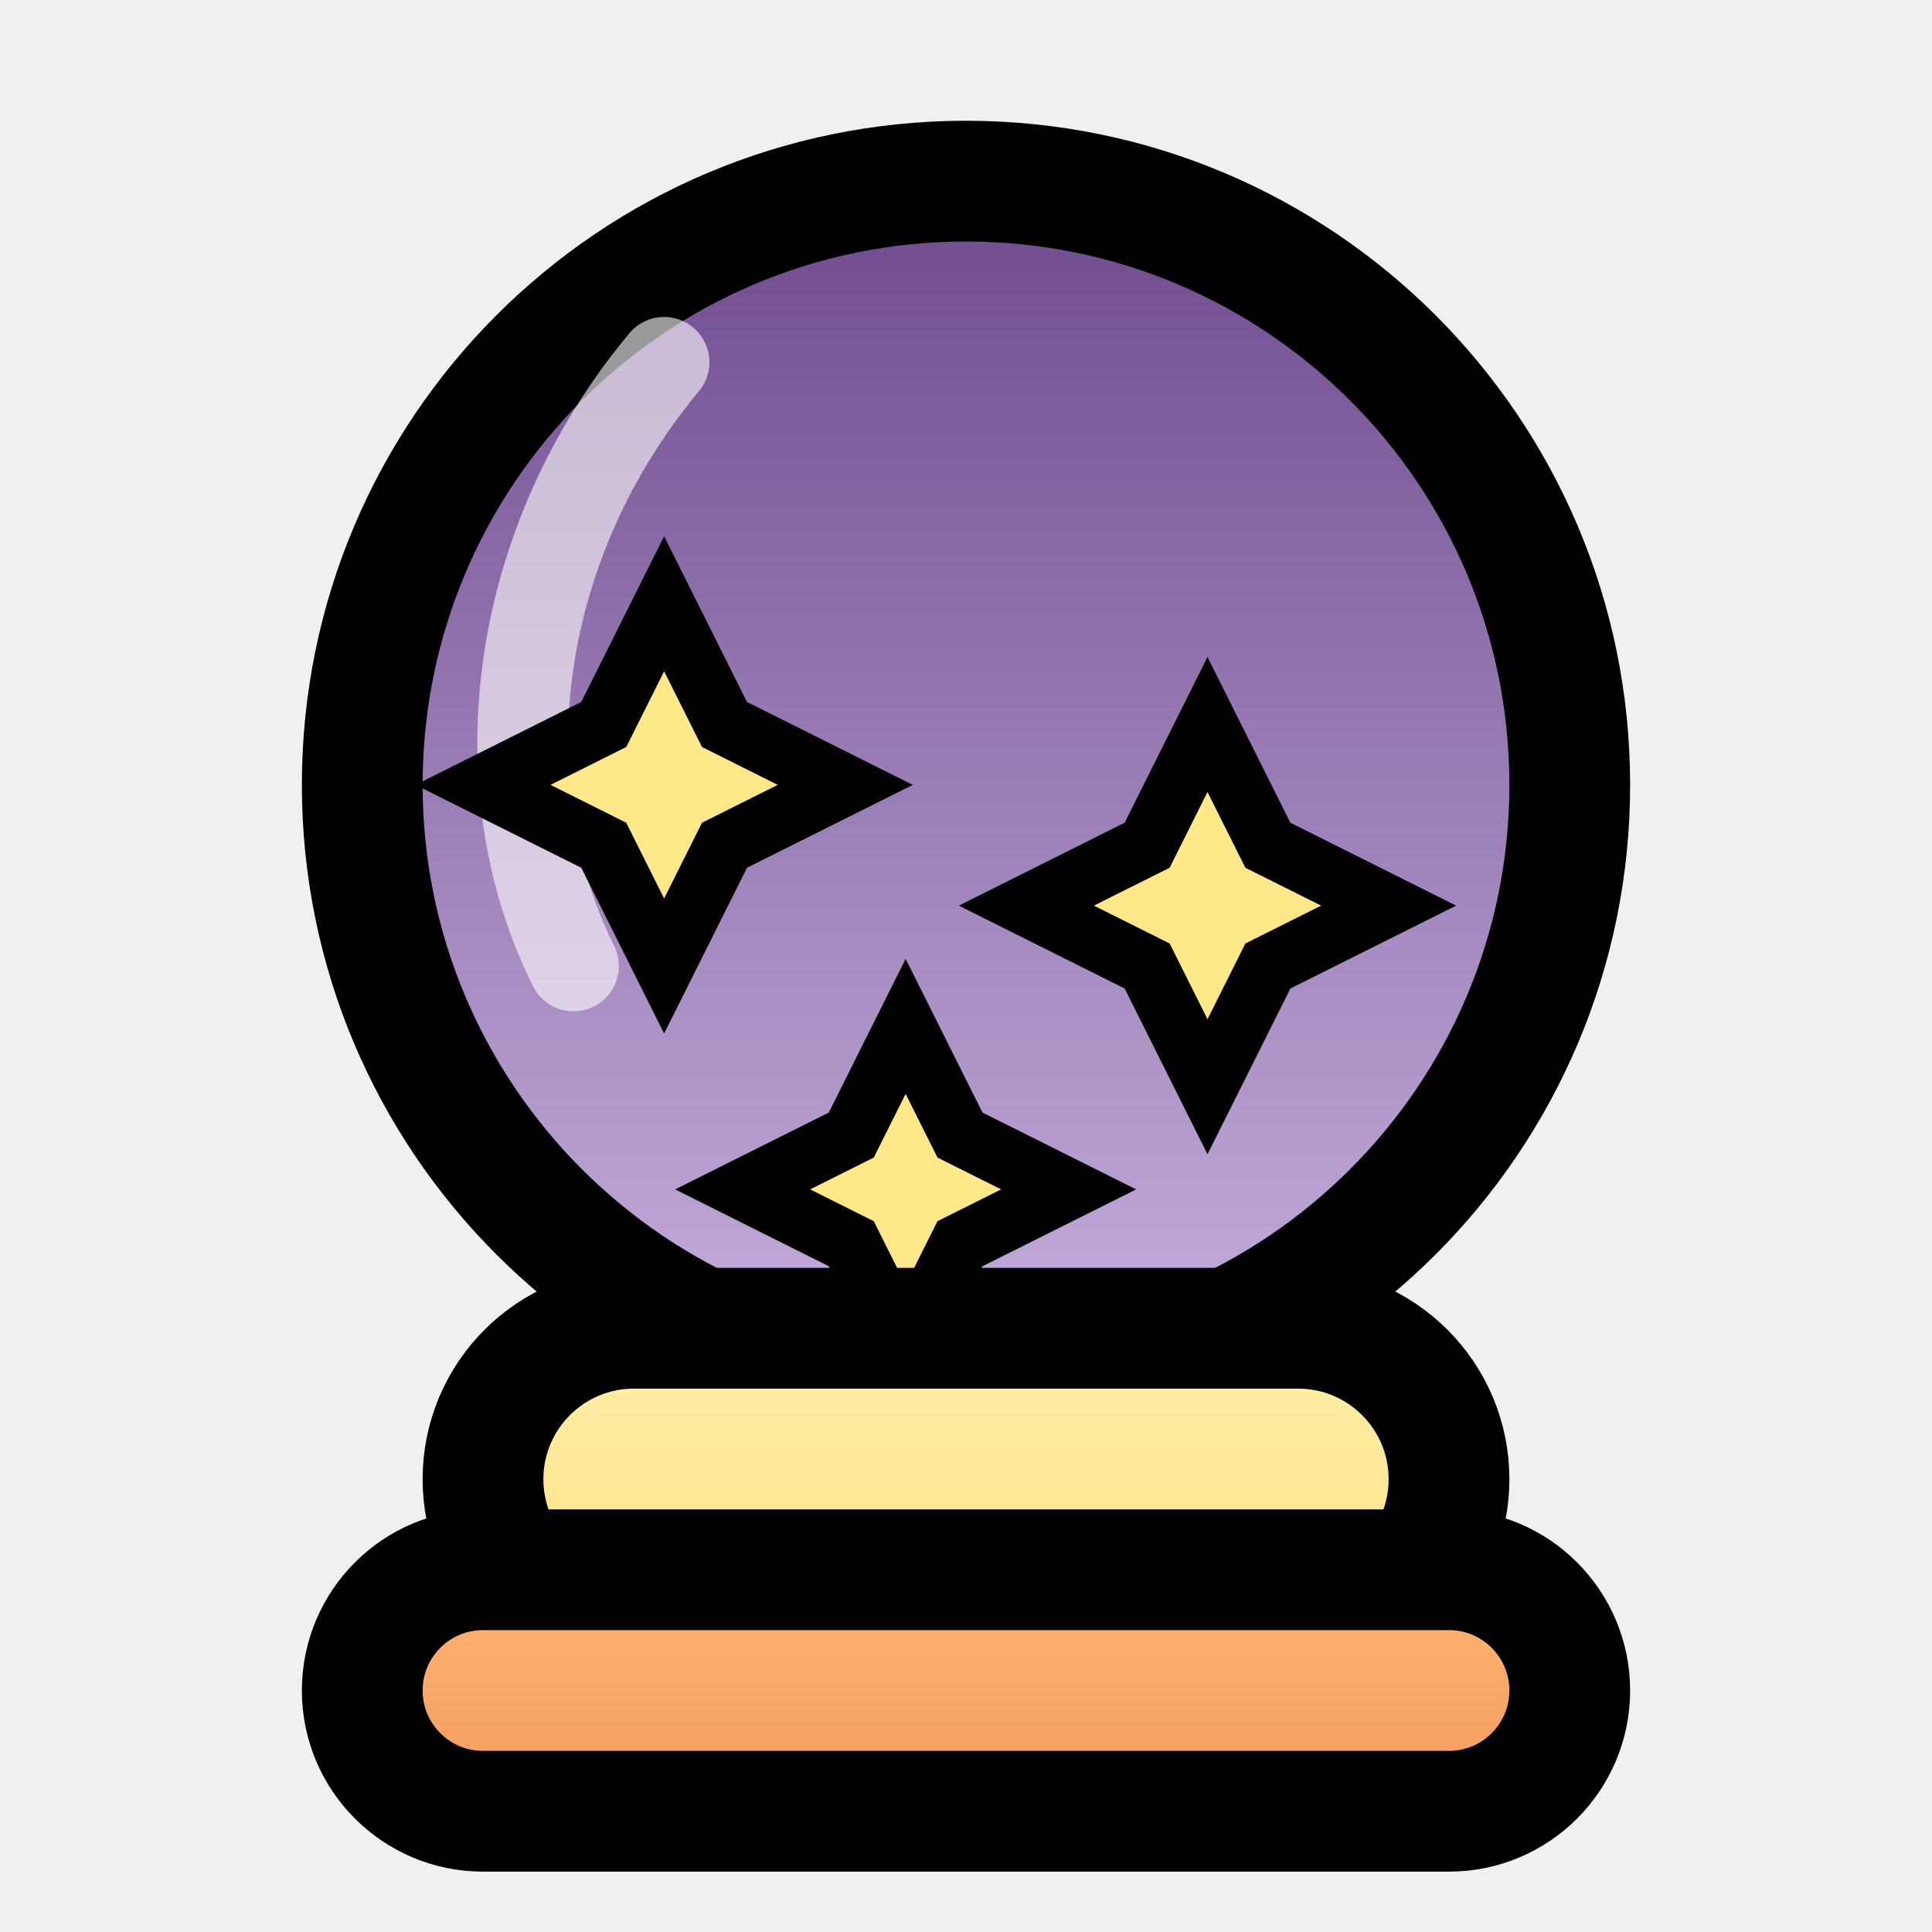
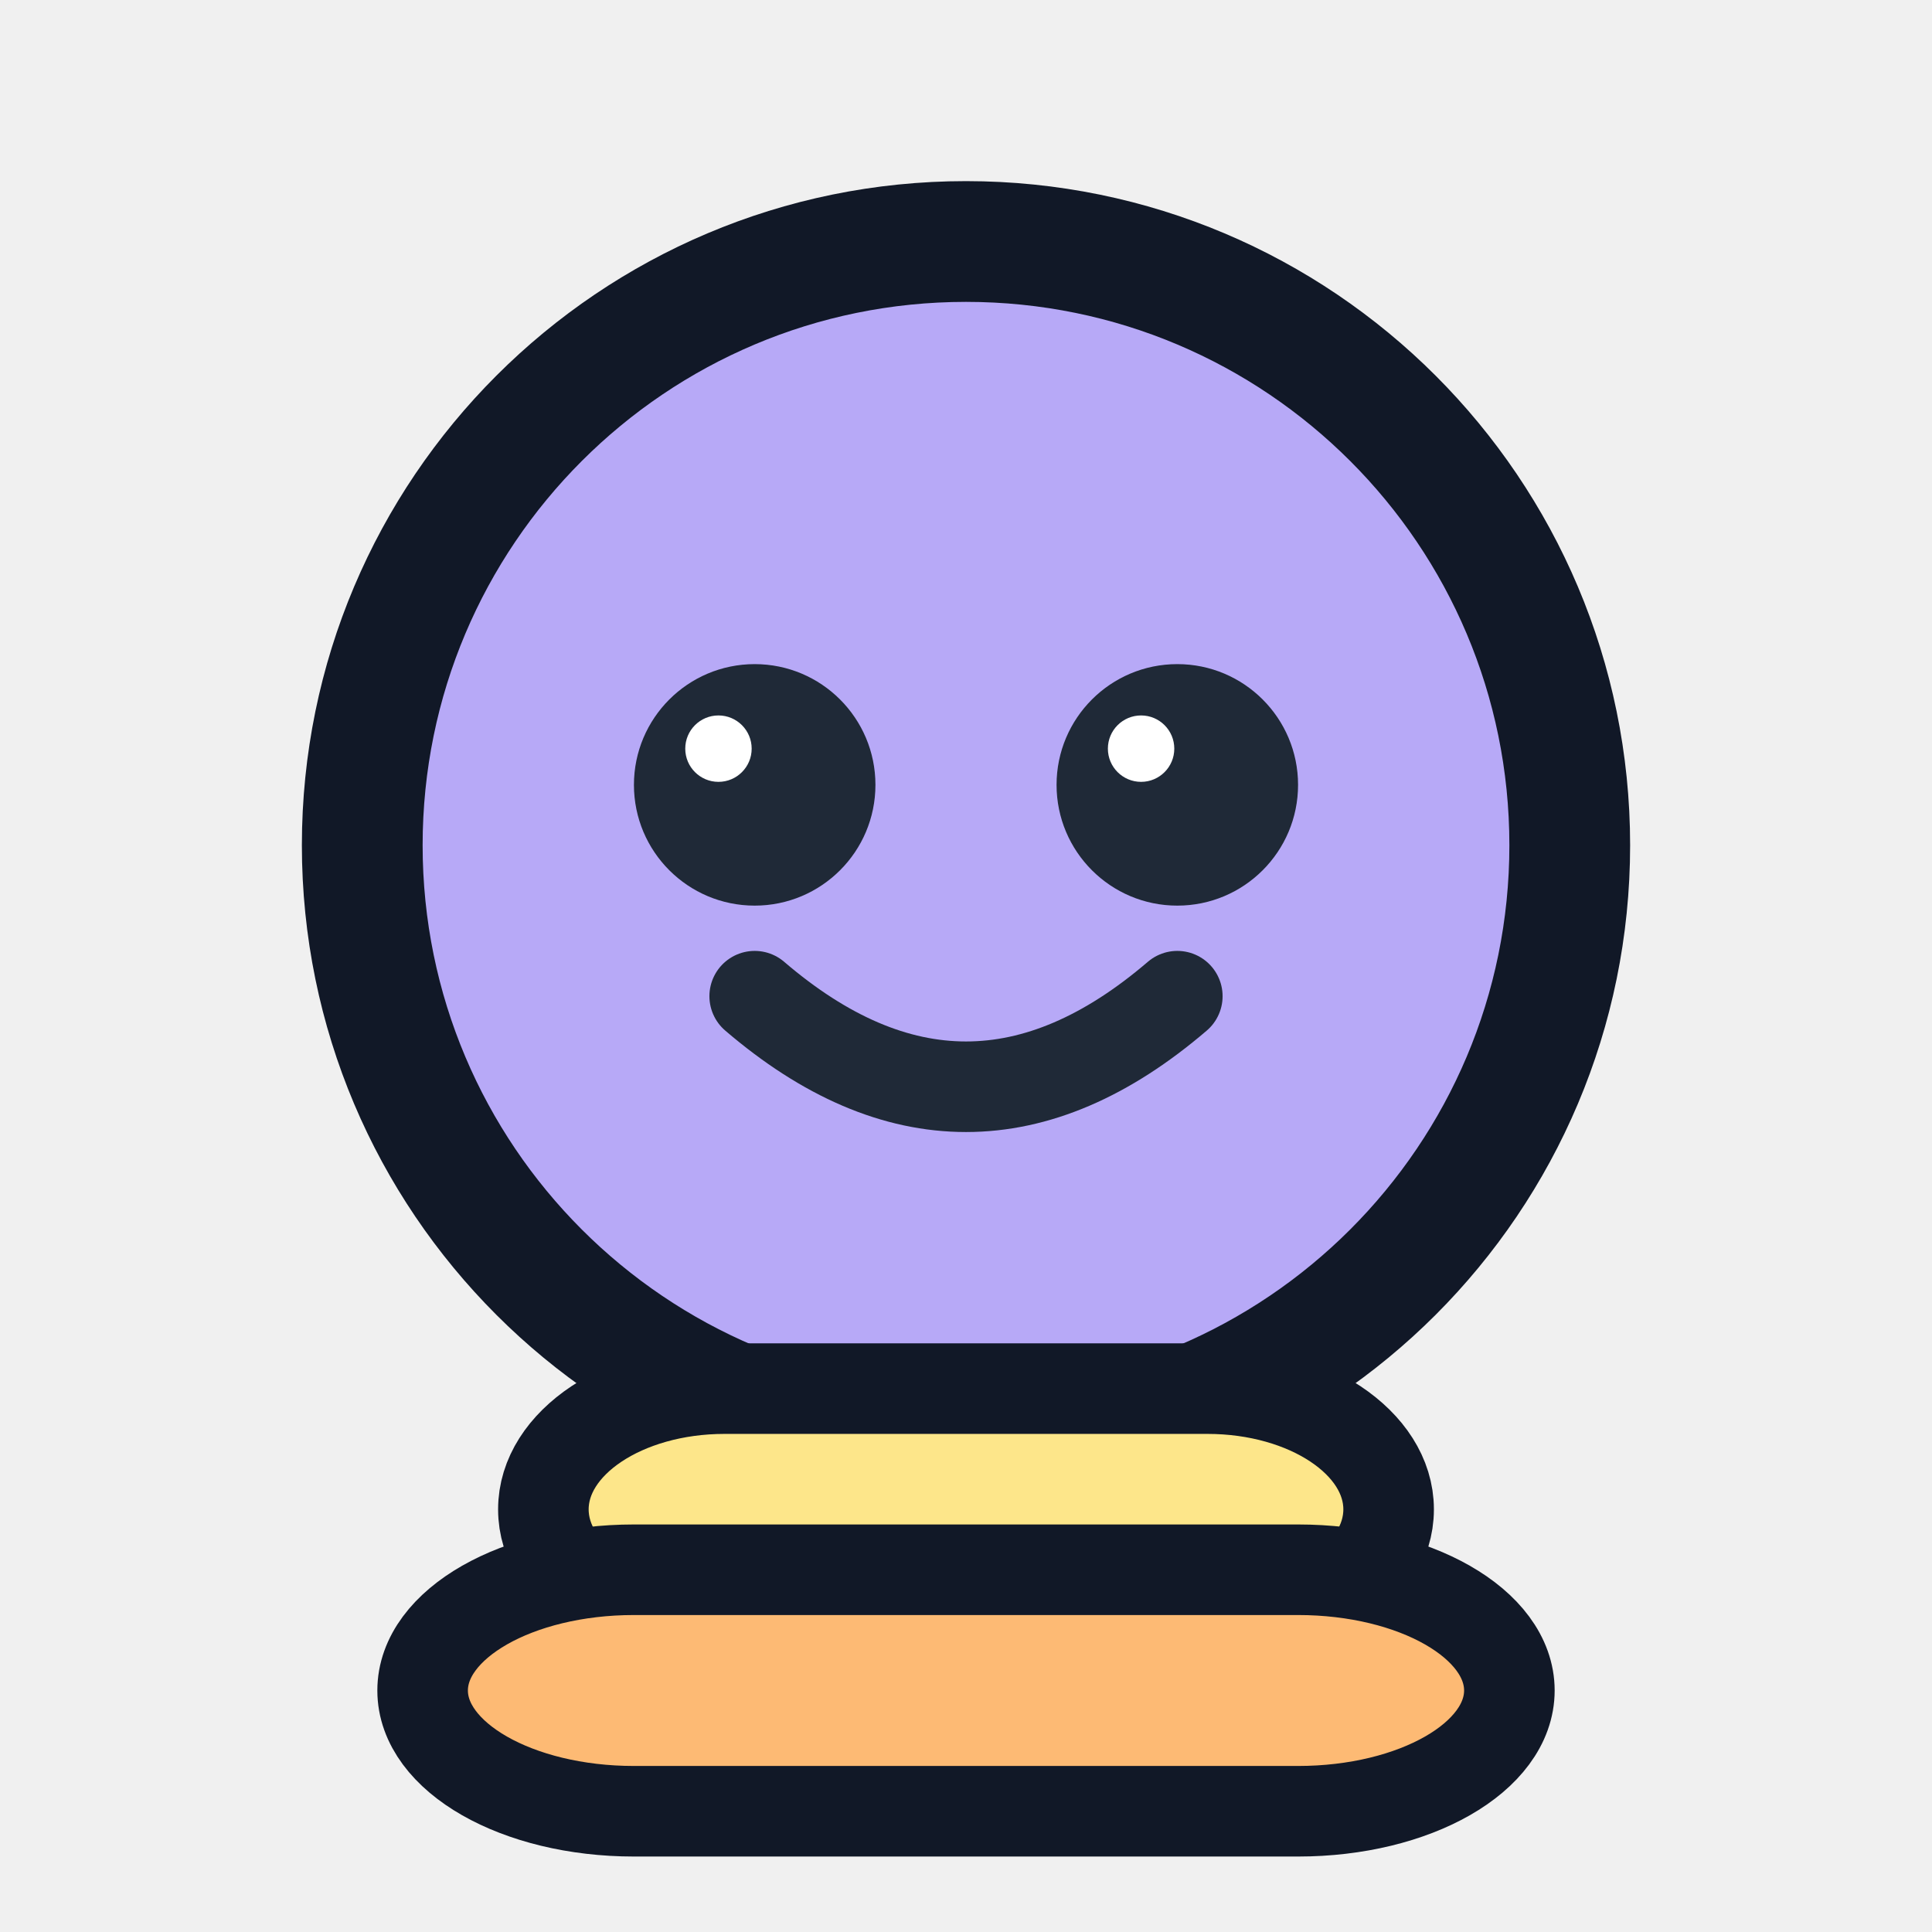
- <svg xmlns="http://www.w3.org/2000/svg" viewBox="0 0 64 64" aria-label="sajumon favicon">
-   <defs>
-     <linearGradient id="glass" x1="0" y1="0" x2="0" y2="1">
-       <stop offset="0%" stop-color="#6f4a8e" />
-       <stop offset="100%" stop-color="#c7b0de" />
-     </linearGradient>
-     <linearGradient id="baseTop" x1="0" y1="0" x2="0" y2="1">
-       <stop offset="0%" stop-color="#fff0a8" />
-       <stop offset="100%" stop-color="#ffe08a" />
-     </linearGradient>
-     <linearGradient id="baseBottom" x1="0" y1="0" x2="0" y2="1">
-       <stop offset="0%" stop-color="#ffb574" />
-       <stop offset="100%" stop-color="#f39c5e" />
-     </linearGradient>
-   </defs>
-   <circle cx="32" cy="26" r="20" fill="url(#glass)" stroke="#000" stroke-width="4" />
-   <path d="M22 12c-5 6-6 14-3 20" fill="none" stroke="#fff" stroke-width="3" stroke-linecap="round" opacity="0.6" />
-   <g fill="#ffe88a" stroke="#000" stroke-width="2">
-     <path d="M22 20l2 4l4 2l-4 2l-2 4l-2-4l-4-2l4-2z" />
-     <path d="M40 24l2 4l4 2l-4 2l-2 4l-2-4l-4-2l4-2z" />
-     <path d="M30 34l1.8 3.6l3.6 1.8l-3.6 1.8l-1.8 3.6l-1.8-3.6l-3.6-1.8l3.6-1.8z" />
-   </g>
-   <rect x="16" y="44" width="32" height="10" rx="5" fill="url(#baseTop)" stroke="#000" stroke-width="4" />
-   <rect x="12" y="52" width="40" height="8" rx="4" fill="url(#baseBottom)" stroke="#000" stroke-width="4" />
+ <svg xmlns="http://www.w3.org/2000/svg" viewBox="0 0 64 64">
+   <circle cx="32" cy="28" r="20" fill="#b7a9f7" stroke="#111827" stroke-width="4" />
+   <circle cx="25" cy="26" r="4" fill="#1f2937" />
+   <circle cx="39" cy="26" r="4" fill="#1f2937" />
+   <circle cx="23.8" cy="24.8" r="1.1" fill="#ffffff" />
+   <circle cx="37.8" cy="24.8" r="1.1" fill="#ffffff" />
+   <path d="M25 33        Q32 39 39 33" fill="none" stroke="#1f2937" stroke-width="3" stroke-linecap="round" />
+   <rect x="18" y="46" rx="6" ry="6" width="28" height="8" fill="#fde68a" stroke="#111827" stroke-width="3" />
+   <rect x="14" y="52" rx="7" ry="7" width="36" height="8" fill="#fdba74" stroke="#111827" stroke-width="3" />
</svg>
